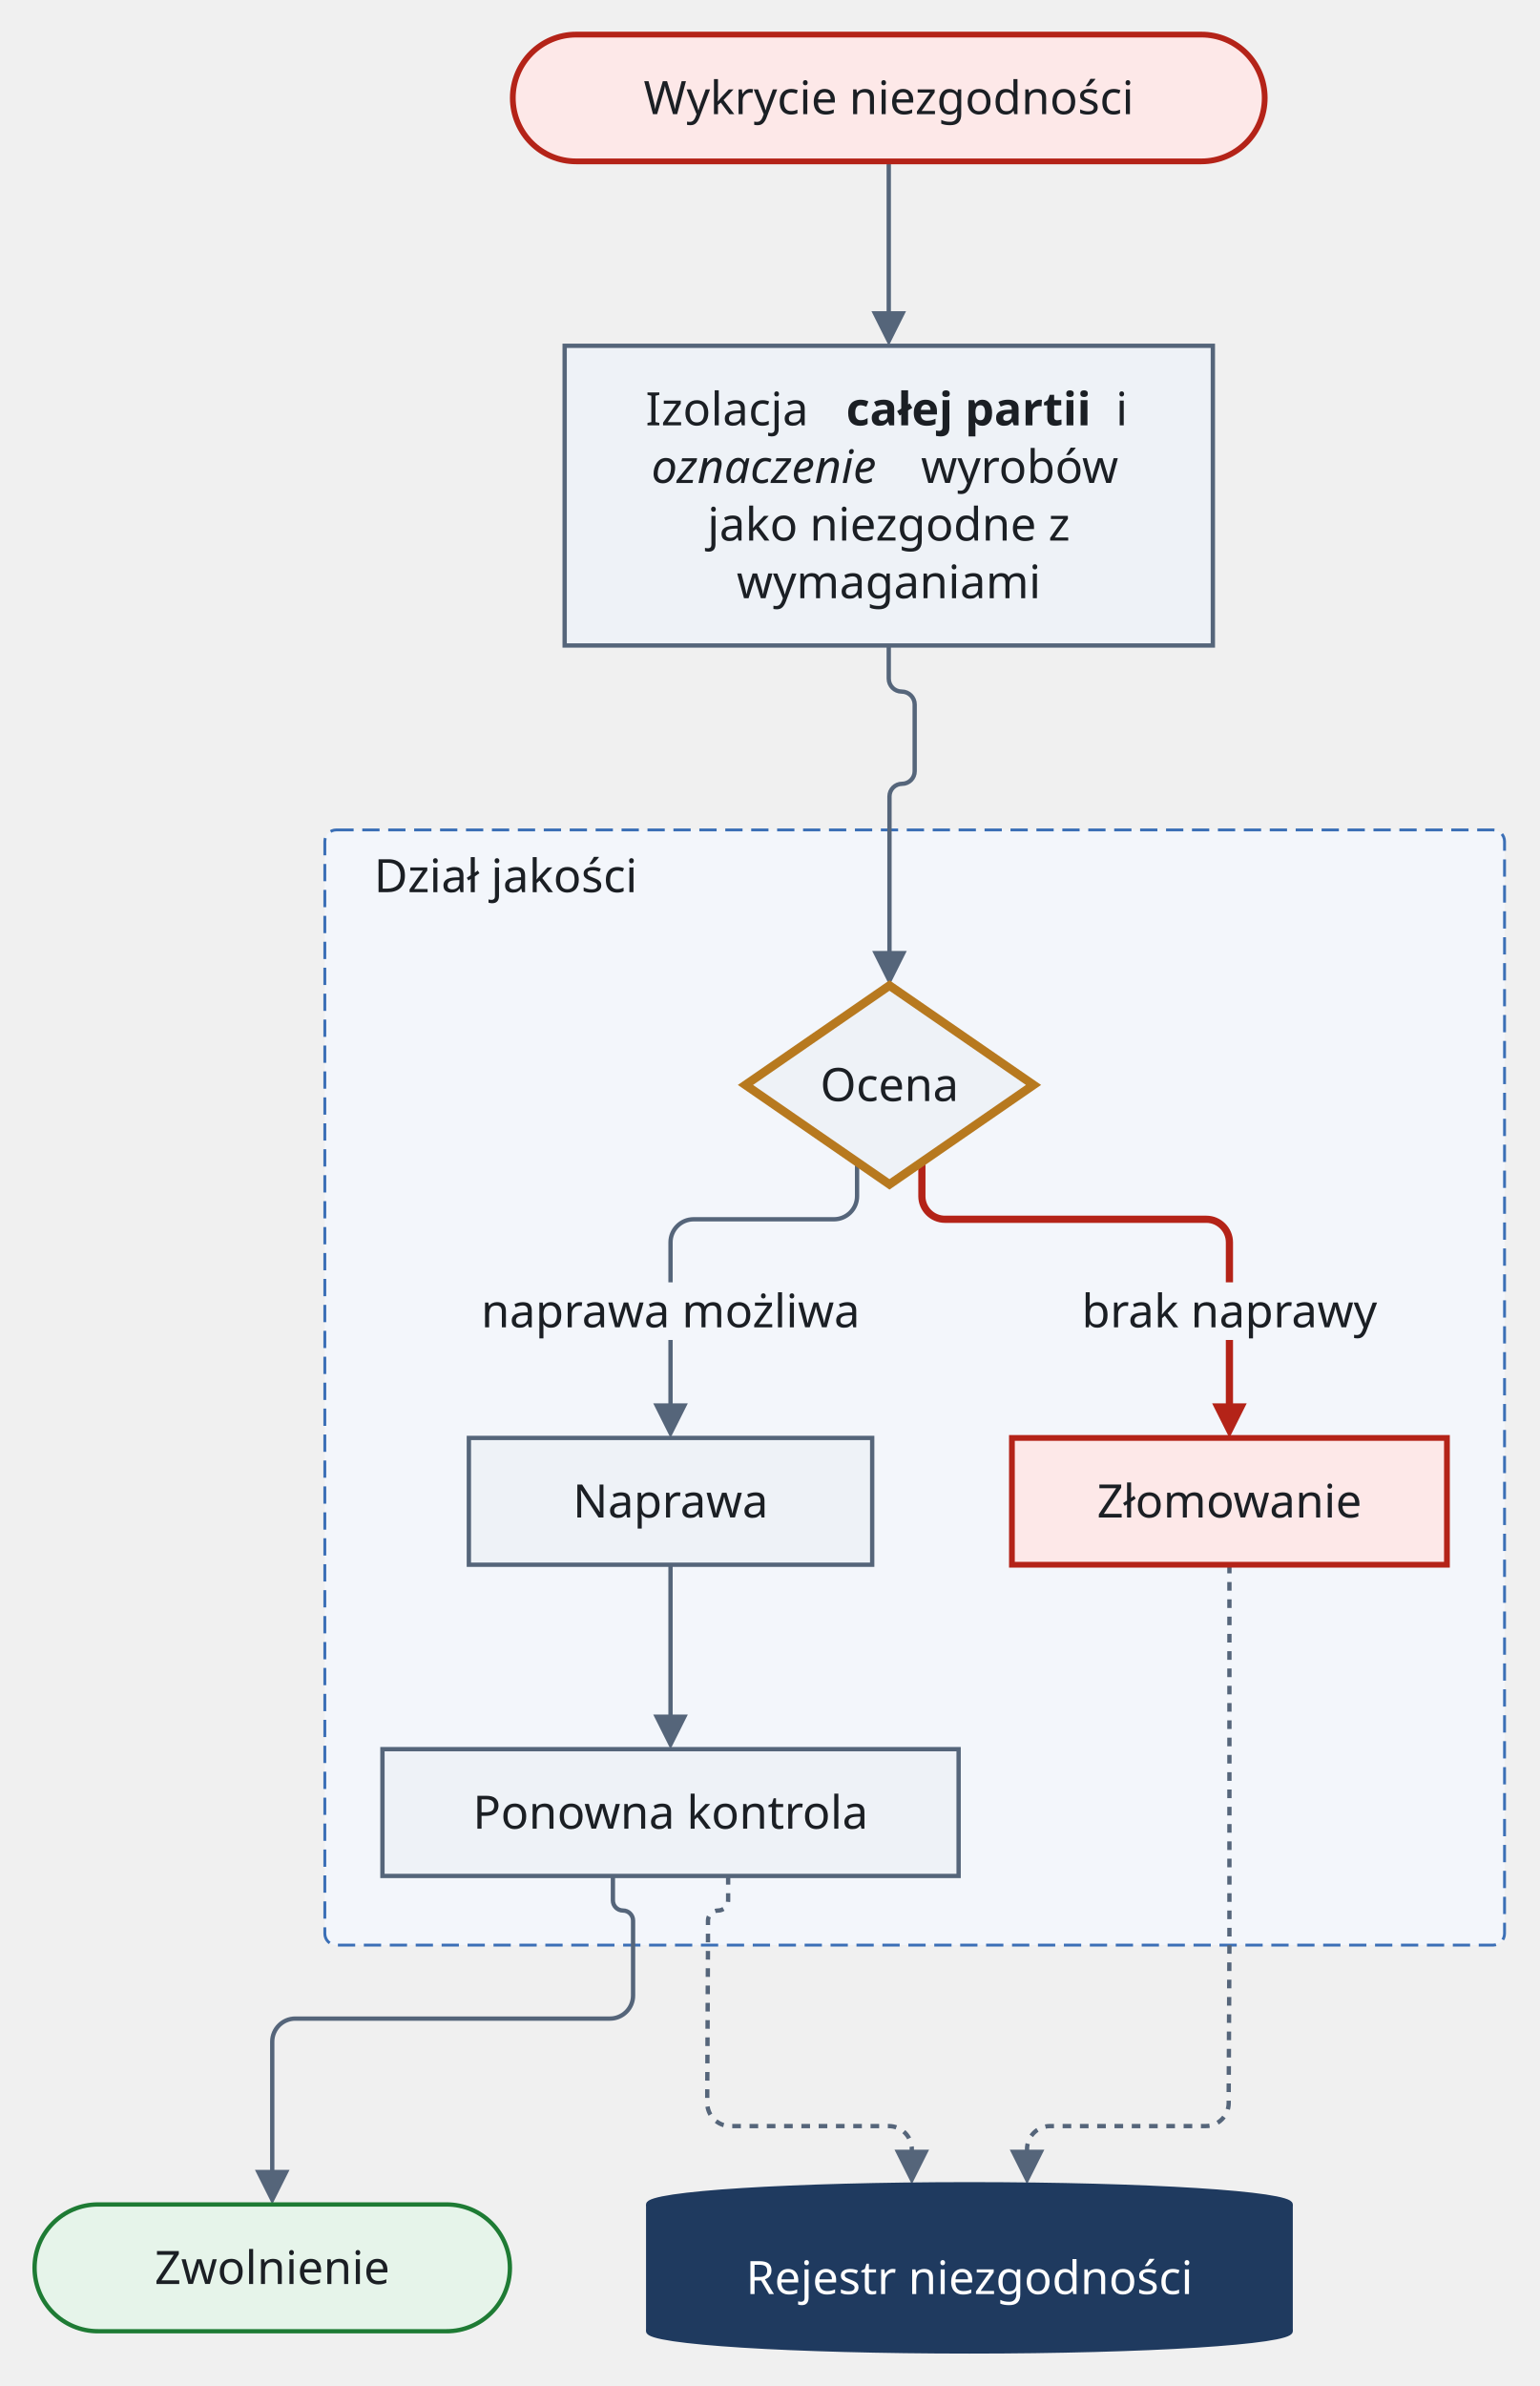
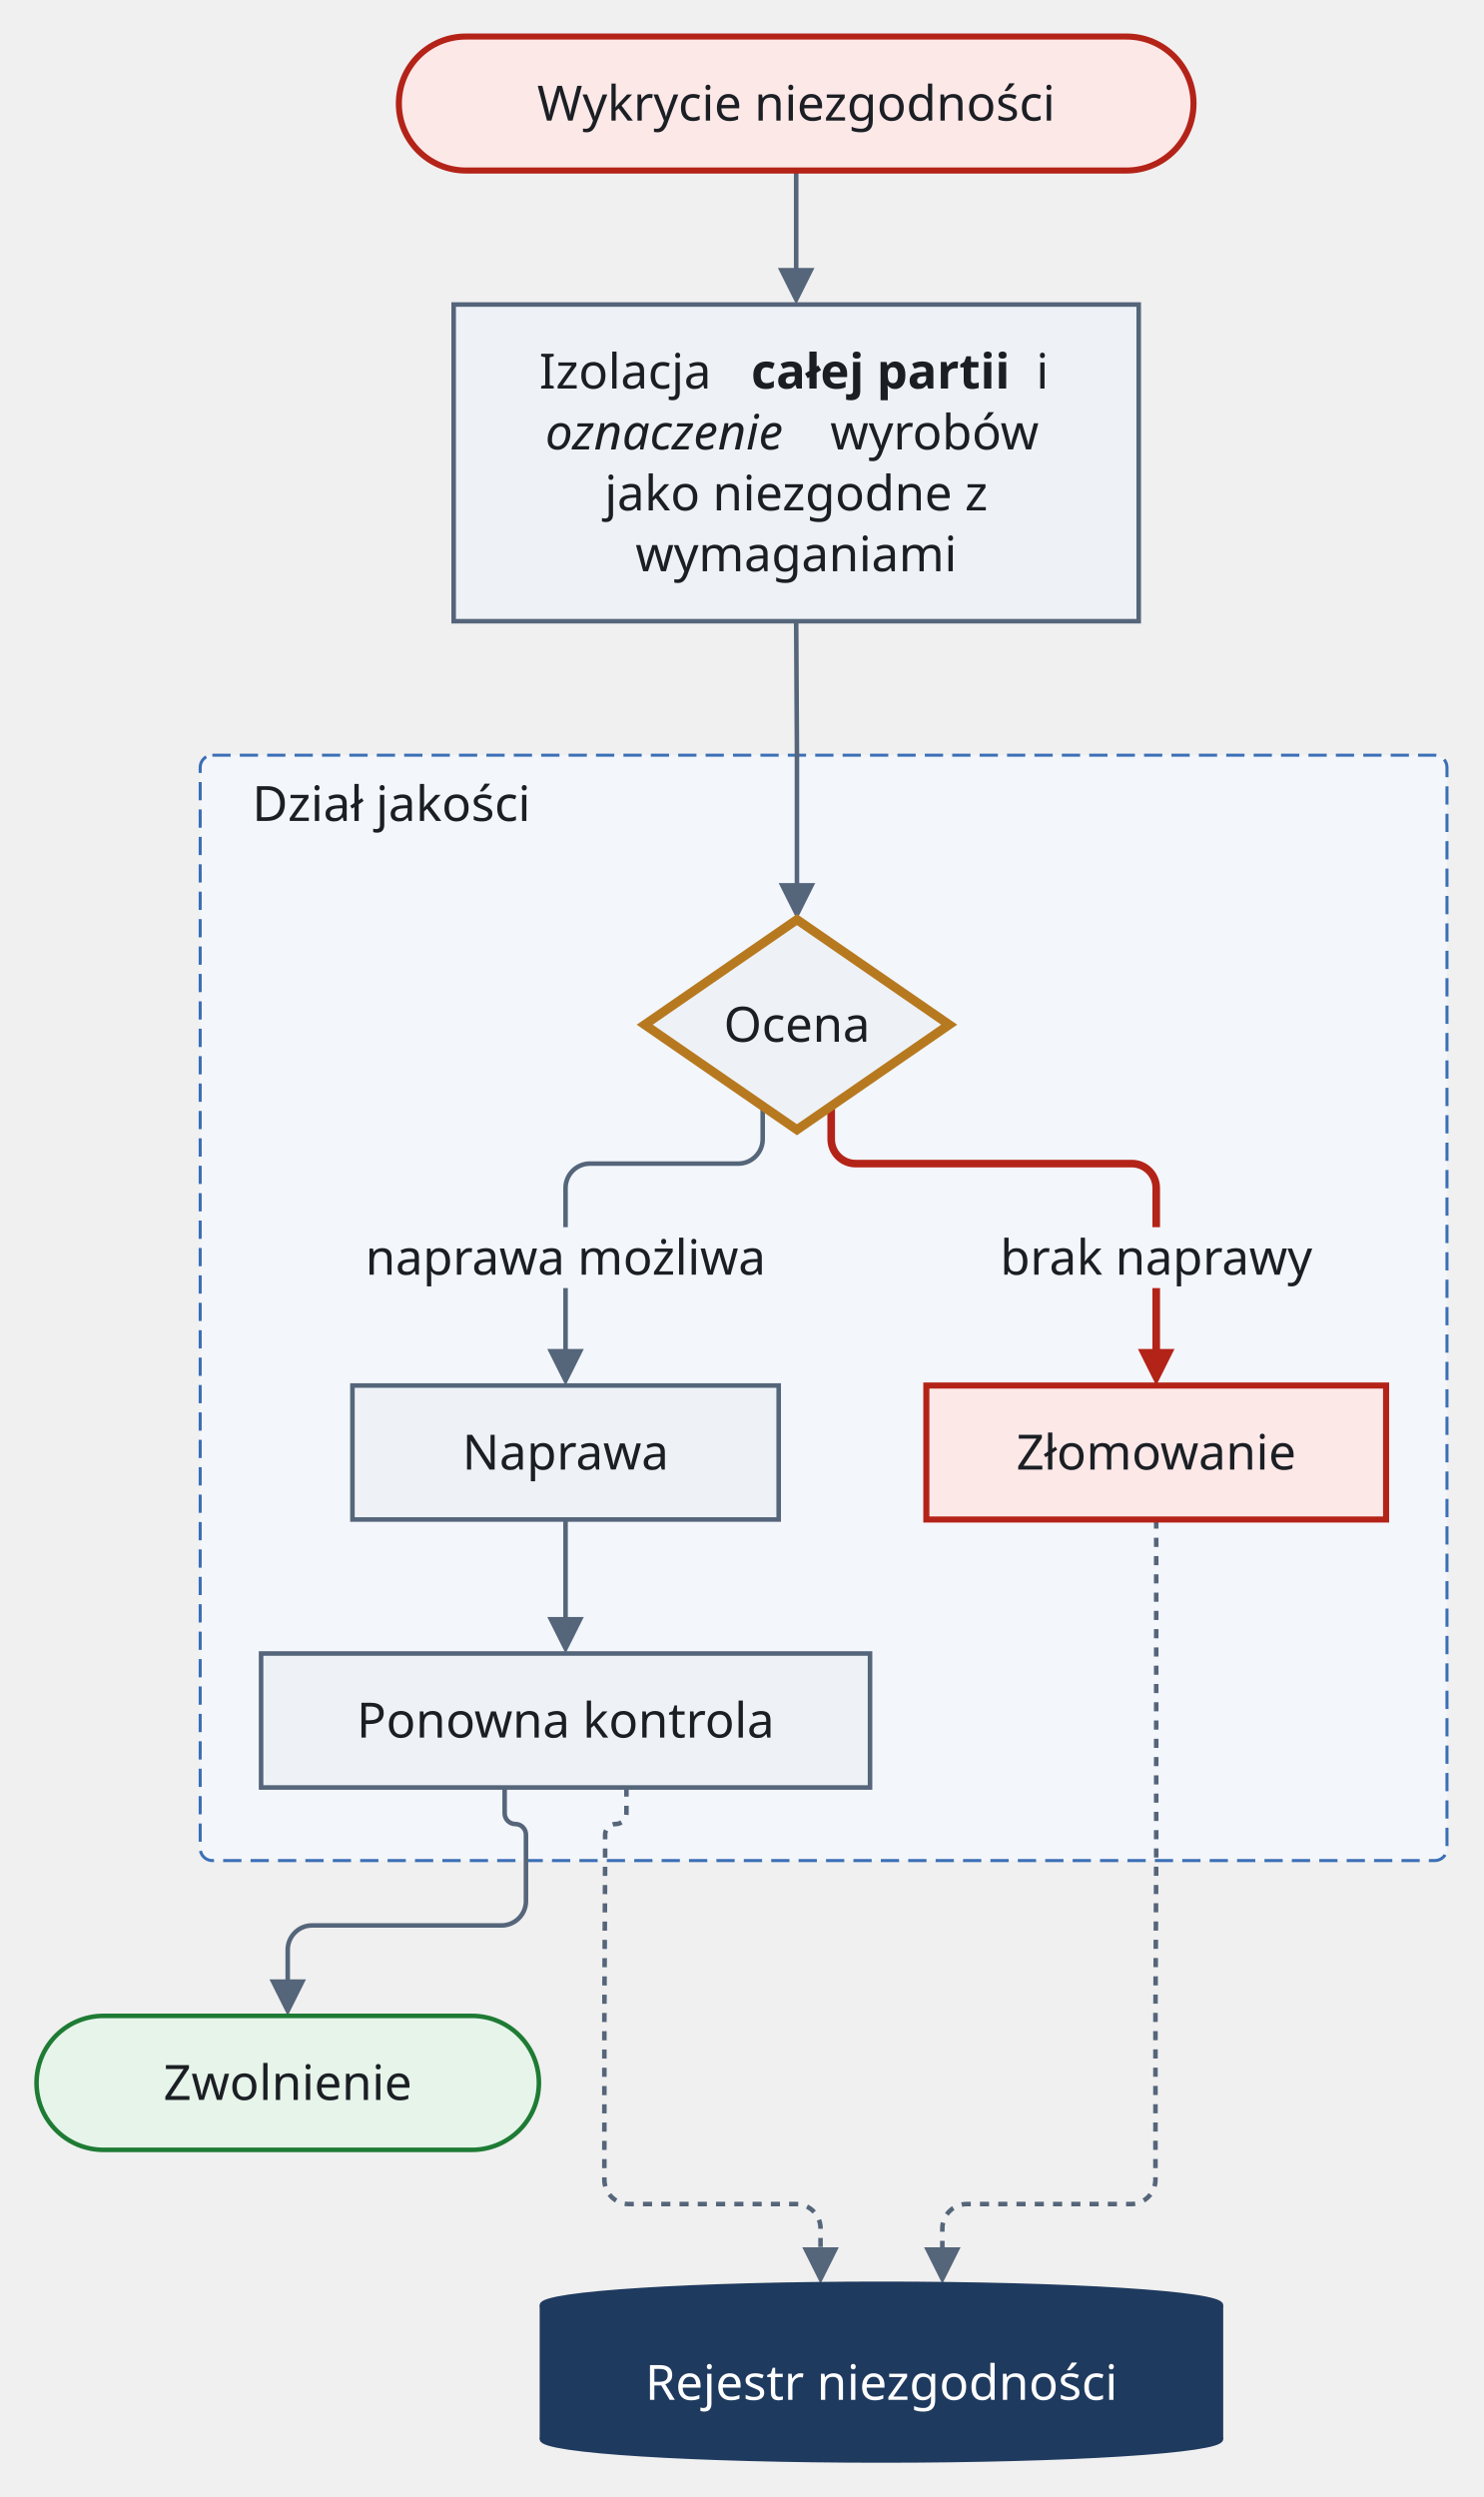
- <svg xmlns="http://www.w3.org/2000/svg" version="1.1" width="534.25" height="828" viewBox="-11.5 -12 534.25 828" role="img" font-family="Recursive, sans-serif" font-size="16">
-   <rect class="cluster" x="101.25" y="276" width="409.5" height="387" rx="4" fill="#f3f6fb" stroke="#3b6fb6" stroke-width="1" stroke-dasharray="6 3" />
-   <path class="edge" d="M286 391.24 L286 403.12 C286 407.52 282.4 411.12 278 411.12 L229.25 411.12 C224.85 411.12 221.25 414.72 221.25 419.12 L221.25 431 L221.25 455 L221.25 478.6" fill="none" stroke="#55657a" stroke-width="1.5" />
-   <path class="edge" d="M308.5 391.24 L308.5 403.12 C308.5 407.52 312.1 411.12 316.5 411.12 L407.25 411.12 C411.65 411.12 415.25 414.72 415.25 419.12 L415.25 431 L415.25 455 L415.25 478.6" fill="none" stroke="#b42318" stroke-width="2.5" />
-   <path class="edge" d="M221.25 531 L221.25 563 L221.25 586.6" fill="none" stroke="#55657a" stroke-width="1.5" />
-   <path class="edge" d="M297 44 L297 76 L297 99.6" fill="none" stroke="#55657a" stroke-width="1.5" />
-   <path class="edge" d="M297 212 L297 223.5 C297 225.98 299.02 228 301.5 228 L301.5 228 C303.98 228 306 230.03 306 232.5 L306 244 L306 255.63 C306 258.03 304.03 260 301.63 260 L301.63 260 C299.22 260 297.25 261.97 297.25 264.38 L297.25 276 L297.25 306 L297.25 321.6" fill="none" stroke="#55657a" stroke-width="1.5" />
-   <path class="edge" d="M201.25 639 L201.25 647.5 C201.25 649.42 202.83 651 204.75 651 L204.75 651 C206.68 651 208.25 652.58 208.25 654.5 L208.25 663 L208.25 680.5 C208.25 684.9 204.65 688.5 200.25 688.5 L91 688.5 C86.6 688.5 83 692.1 83 696.5 L83 714 L83 746 L83 744.6" fill="none" stroke="#55657a" stroke-width="1.5" />
-   <path class="edge" d="M415.25 531 L415.25 563 L415.25 595 L415.25 639 L415.25 663 L415 714 L415 717.8 C415 722.2 411.4 725.8 407 725.8 L353 725.8 C348.6 725.8 345 729.4 345 733.8 L345 737.6" fill="none" stroke="#55657a" stroke-width="1.5" stroke-dasharray="3 3" />
-   <path class="edge" d="M241.25 639 L241.25 647.5 C241.25 649.42 239.68 651 237.75 651 L237.75 651 C235.83 651 234.25 652.58 234.25 654.5 L234.25 663 L234 714 L234 717.8 C234 722.2 237.6 725.8 242 725.8 L297 725.8 C301.4 725.8 305 729.4 305 733.8 L305 737.6" fill="none" stroke="#55657a" stroke-width="1.5" stroke-dasharray="3 3" />
-   <rect class="cluster-title-background" x="109.25" y="282" width="109.6" height="20" fill="#f3f6fb" />
-   <rect class="edge-label-background" x="148.05" y="433" width="146.4" height="20" fill="#f3f6fb" />
-   <rect class="edge-label-background" x="356.85" y="433" width="116.8" height="20" fill="#f3f6fb" />
-   <polygon class="arrowhead" points="221.25,487 215.25,475 227.25,475" fill="#55657a" />
-   <polygon class="arrowhead" points="415.25,487 409.25,475 421.25,475" fill="#b42318" />
-   <polygon class="arrowhead" points="221.25,595 215.25,583 227.25,583" fill="#55657a" />
-   <polygon class="arrowhead" points="297,108 291,96 303,96" fill="#55657a" />
-   <polygon class="arrowhead" points="297.25,330 291.25,318 303.25,318" fill="#55657a" />
-   <polygon class="arrowhead" points="83,753 77,741 89,741" fill="#55657a" />
-   <polygon class="arrowhead" points="345,746 339,734 351,734" fill="#55657a" />
-   <polygon class="arrowhead" points="305,746 299,734 311,734" fill="#55657a" />
-   <rect class="node" x="166.5" y="0" width="261" height="44" rx="22" fill="#fde8e8" stroke="#b42318" stroke-width="2" />
-   <rect class="node" x="184.5" y="108" width="225" height="104" fill="#eef2f7" stroke="#55657a" stroke-width="1.5" />
-   <polygon class="node" points="297.25,330 347.25,364.5 297.25,399 247.25,364.5" fill="#eef2f7" stroke="#b7791f" stroke-width="3" />
-   <rect class="node" x="151.25" y="487" width="140" height="44" fill="#eef2f7" stroke="#55657a" stroke-width="1.5" />
-   <rect class="node" x="339.75" y="487" width="151" height="44" fill="#fde8e8" stroke="#b42318" stroke-width="2" />
-   <rect class="node" x="121.25" y="595" width="200" height="44" fill="#eef2f7" stroke="#55657a" stroke-width="1.5" />
-   <rect class="node" x="0.5" y="753" width="165" height="44" rx="22" fill="#e6f4ea" stroke="#1e7b34" stroke-width="1.5" />
-   <ellipse class="node-detail" cx="325" cy="797" rx="111.5" ry="7" fill="#1f3a5f" stroke="#1f3a5f" stroke-width="1.5" />
-   <rect class="node" x="213.5" y="753" width="223" height="44" fill="#1f3a5f" />
-   <line class="node-detail" x1="213.5" y1="753" x2="213.5" y2="797" fill="none" stroke="#1f3a5f" stroke-width="1.5" />
-   <line class="node-detail" x1="436.5" y1="753" x2="436.5" y2="797" fill="none" stroke="#1f3a5f" stroke-width="1.5" />
-   <ellipse class="node-detail" cx="325" cy="753" rx="111.5" ry="7" fill="#1f3a5f" stroke="#1f3a5f" stroke-width="1.5" />
-   <text class="node-label" x="297" y="27.6" text-anchor="middle" fill="#1b1f24">Wykrycie niezgodności</text>
-   <text class="node-label" x="212.6" y="135.6" fill="#1b1f24">Izolacja</text>
-   <text class="node-label" x="282.2" y="135.6" font-weight="bold" fill="#1b1f24">całej partii</text>
-   <text class="node-label" x="375.8" y="135.6" fill="#1b1f24">i</text>
-   <text class="node-label" x="214.6" y="155.6" font-style="italic" fill="#1b1f24">oznaczenie</text>
-   <text class="node-label" x="308.2" y="155.6" fill="#1b1f24">wyrobów</text>
-   <text class="node-label" x="297" y="175.6" text-anchor="middle" fill="#1b1f24">jako niezgodne z</text>
-   <text class="node-label" x="297" y="195.6" text-anchor="middle" fill="#1b1f24">wymaganiami</text>
-   <text class="cluster-title" x="164.05" y="297.6" text-anchor="middle" fill="#1b1f24">Dział jakości</text>
-   <text class="node-label" x="297.25" y="370.1" text-anchor="middle" fill="#1b1f24">Ocena</text>
-   <text class="node-label" x="221.25" y="514.6" text-anchor="middle" fill="#1b1f24">Naprawa</text>
-   <text class="node-label" x="415.25" y="514.6" text-anchor="middle" fill="#1b1f24">Złomowanie</text>
-   <text class="node-label" x="221.25" y="622.6" text-anchor="middle" fill="#1b1f24">Ponowna kontrola</text>
-   <text class="edge-label" x="221.25" y="448.6" text-anchor="middle" fill="#1b1f24">naprawa możliwa</text>
-   <text class="edge-label" x="415.25" y="448.6" text-anchor="middle" fill="#1b1f24">brak naprawy</text>
-   <text class="node-label" x="83" y="780.6" text-anchor="middle" fill="#1b1f24">Zwolnienie</text>
-   <text class="node-label" x="325" y="784.1" text-anchor="middle" fill="#ffffff">Rejestr niezgodności</text>
+ <svg xmlns="http://www.w3.org/2000/svg" version="1.1" width="487.25" height="820" viewBox="-11.5 -12 487.25 820" role="img" font-family="Recursive, sans-serif" font-size="16">
+   <rect class="cluster" x="54.25" y="236" width="409.5" height="363" rx="4" fill="#f3f6fb" stroke="#3b6fb6" stroke-width="1" stroke-dasharray="6 3" />
+   <path class="edge" d="M239 351.24 L239 362.12 C239 366.52 235.4 370.12 231 370.12 L182.25 370.12 C177.85 370.12 174.25 373.72 174.25 378.12 L174.25 389 L174.25 413 L174.25 434.6" fill="none" stroke="#55657a" stroke-width="1.5" />
+   <path class="edge" d="M261.5 351.24 L261.5 362.12 C261.5 366.52 265.1 370.12 269.5 370.12 L360.25 370.12 C364.65 370.12 368.25 373.72 368.25 378.12 L368.25 389 L368.25 413 L368.25 434.6" fill="none" stroke="#b42318" stroke-width="2.5" />
+   <path class="edge" d="M174.25 487 L174.25 522.6" fill="none" stroke="#55657a" stroke-width="1.5" />
+   <path class="edge" d="M250 44 L250 79.6" fill="none" stroke="#55657a" stroke-width="1.5" />
+   <path class="edge" d="M250 192 L250.25 236 L250.25 266 L250.25 281.6" fill="none" stroke="#55657a" stroke-width="1.5" />
+   <path class="edge" d="M154.25 575 L154.25 583.5 C154.25 585.42 155.82 587 157.75 587 L157.75 587 C159.68 587 161.25 588.58 161.25 590.5 L161.25 599 L161.25 612.3 C161.25 616.7 157.65 620.3 153.25 620.3 L91 620.3 C86.6 620.3 83 623.9 83 628.3 L83 641.6" fill="none" stroke="#55657a" stroke-width="1.5" />
+   <path class="edge" d="M368.25 487 L368.25 531 L368.25 575 L368.25 599 L368 650 L368 694 L368 703.8 C368 708.2 364.4 711.8 360 711.8 L306 711.8 C301.6 711.8 298 715.4 298 719.8 L298 729.6" fill="none" stroke="#55657a" stroke-width="1.5" stroke-dasharray="3 3" />
+   <path class="edge" d="M194.25 575 L194.25 583.5 C194.25 585.42 192.68 587 190.75 587 L190.75 587 C188.83 587 187.25 588.58 187.25 590.5 L187.25 599 L187 650 L187 694 L187 703.8 C187 708.2 190.6 711.8 195 711.8 L250 711.8 C254.4 711.8 258 715.4 258 719.8 L258 729.6" fill="none" stroke="#55657a" stroke-width="1.5" stroke-dasharray="3 3" />
+   <rect class="cluster-title-background" x="62.25" y="242" width="109.6" height="20" fill="#f3f6fb" />
+   <rect class="edge-label-background" x="101.05" y="391" width="146.4" height="20" fill="#f3f6fb" />
+   <rect class="edge-label-background" x="309.85" y="391" width="116.8" height="20" fill="#f3f6fb" />
+   <polygon class="arrowhead" points="174.25,443 168.25,431 180.25,431" fill="#55657a" />
+   <polygon class="arrowhead" points="368.25,443 362.25,431 374.25,431" fill="#b42318" />
+   <polygon class="arrowhead" points="174.25,531 168.25,519 180.25,519" fill="#55657a" />
+   <polygon class="arrowhead" points="250,88 244,76 256,76" fill="#55657a" />
+   <polygon class="arrowhead" points="250.25,290 244.25,278 256.25,278" fill="#55657a" />
+   <polygon class="arrowhead" points="83,650 77,638 89,638" fill="#55657a" />
+   <polygon class="arrowhead" points="298,738 292,726 304,726" fill="#55657a" />
+   <polygon class="arrowhead" points="258,738 252,726 264,726" fill="#55657a" />
+   <rect class="node" x="119.5" y="0" width="261" height="44" rx="22" fill="#fde8e8" stroke="#b42318" stroke-width="2" />
+   <rect class="node" x="137.5" y="88" width="225" height="104" fill="#eef2f7" stroke="#55657a" stroke-width="1.5" />
+   <polygon class="node" points="250.25,290 300.25,324.5 250.25,359 200.25,324.5" fill="#eef2f7" stroke="#b7791f" stroke-width="3" />
+   <rect class="node" x="104.25" y="443" width="140" height="44" fill="#eef2f7" stroke="#55657a" stroke-width="1.5" />
+   <rect class="node" x="292.75" y="443" width="151" height="44" fill="#fde8e8" stroke="#b42318" stroke-width="2" />
+   <rect class="node" x="74.25" y="531" width="200" height="44" fill="#eef2f7" stroke="#55657a" stroke-width="1.5" />
+   <rect class="node" x="0.5" y="650" width="165" height="44" rx="22" fill="#e6f4ea" stroke="#1e7b34" stroke-width="1.5" />
+   <ellipse class="node-detail" cx="278" cy="789" rx="111.5" ry="7" fill="#1f3a5f" stroke="#1f3a5f" stroke-width="1.5" />
+   <rect class="node" x="166.5" y="745" width="223" height="44" fill="#1f3a5f" />
+   <line class="node-detail" x1="166.5" y1="745" x2="166.5" y2="789" fill="none" stroke="#1f3a5f" stroke-width="1.5" />
+   <line class="node-detail" x1="389.5" y1="745" x2="389.5" y2="789" fill="none" stroke="#1f3a5f" stroke-width="1.5" />
+   <ellipse class="node-detail" cx="278" cy="745" rx="111.5" ry="7" fill="#1f3a5f" stroke="#1f3a5f" stroke-width="1.5" />
+   <text class="node-label" x="250" y="27.6" text-anchor="middle" fill="#1b1f24">Wykrycie niezgodności</text>
+   <text class="node-label" x="165.6" y="115.6" fill="#1b1f24">Izolacja</text>
+   <text class="node-label" x="235.2" y="115.6" font-weight="bold" fill="#1b1f24">całej partii</text>
+   <text class="node-label" x="328.8" y="115.6" fill="#1b1f24">i</text>
+   <text class="node-label" x="167.6" y="135.6" font-style="italic" fill="#1b1f24">oznaczenie</text>
+   <text class="node-label" x="261.2" y="135.6" fill="#1b1f24">wyrobów</text>
+   <text class="node-label" x="250" y="155.6" text-anchor="middle" fill="#1b1f24">jako niezgodne z</text>
+   <text class="node-label" x="250" y="175.6" text-anchor="middle" fill="#1b1f24">wymaganiami</text>
+   <text class="cluster-title" x="117.05" y="257.6" text-anchor="middle" fill="#1b1f24">Dział jakości</text>
+   <text class="node-label" x="250.25" y="330.1" text-anchor="middle" fill="#1b1f24">Ocena</text>
+   <text class="node-label" x="174.25" y="470.6" text-anchor="middle" fill="#1b1f24">Naprawa</text>
+   <text class="node-label" x="368.25" y="470.6" text-anchor="middle" fill="#1b1f24">Złomowanie</text>
+   <text class="node-label" x="174.25" y="558.6" text-anchor="middle" fill="#1b1f24">Ponowna kontrola</text>
+   <text class="edge-label" x="174.25" y="406.6" text-anchor="middle" fill="#1b1f24">naprawa możliwa</text>
+   <text class="edge-label" x="368.25" y="406.6" text-anchor="middle" fill="#1b1f24">brak naprawy</text>
+   <text class="node-label" x="83" y="677.6" text-anchor="middle" fill="#1b1f24">Zwolnienie</text>
+   <text class="node-label" x="278" y="776.1" text-anchor="middle" fill="#ffffff">Rejestr niezgodności</text>
</svg>
